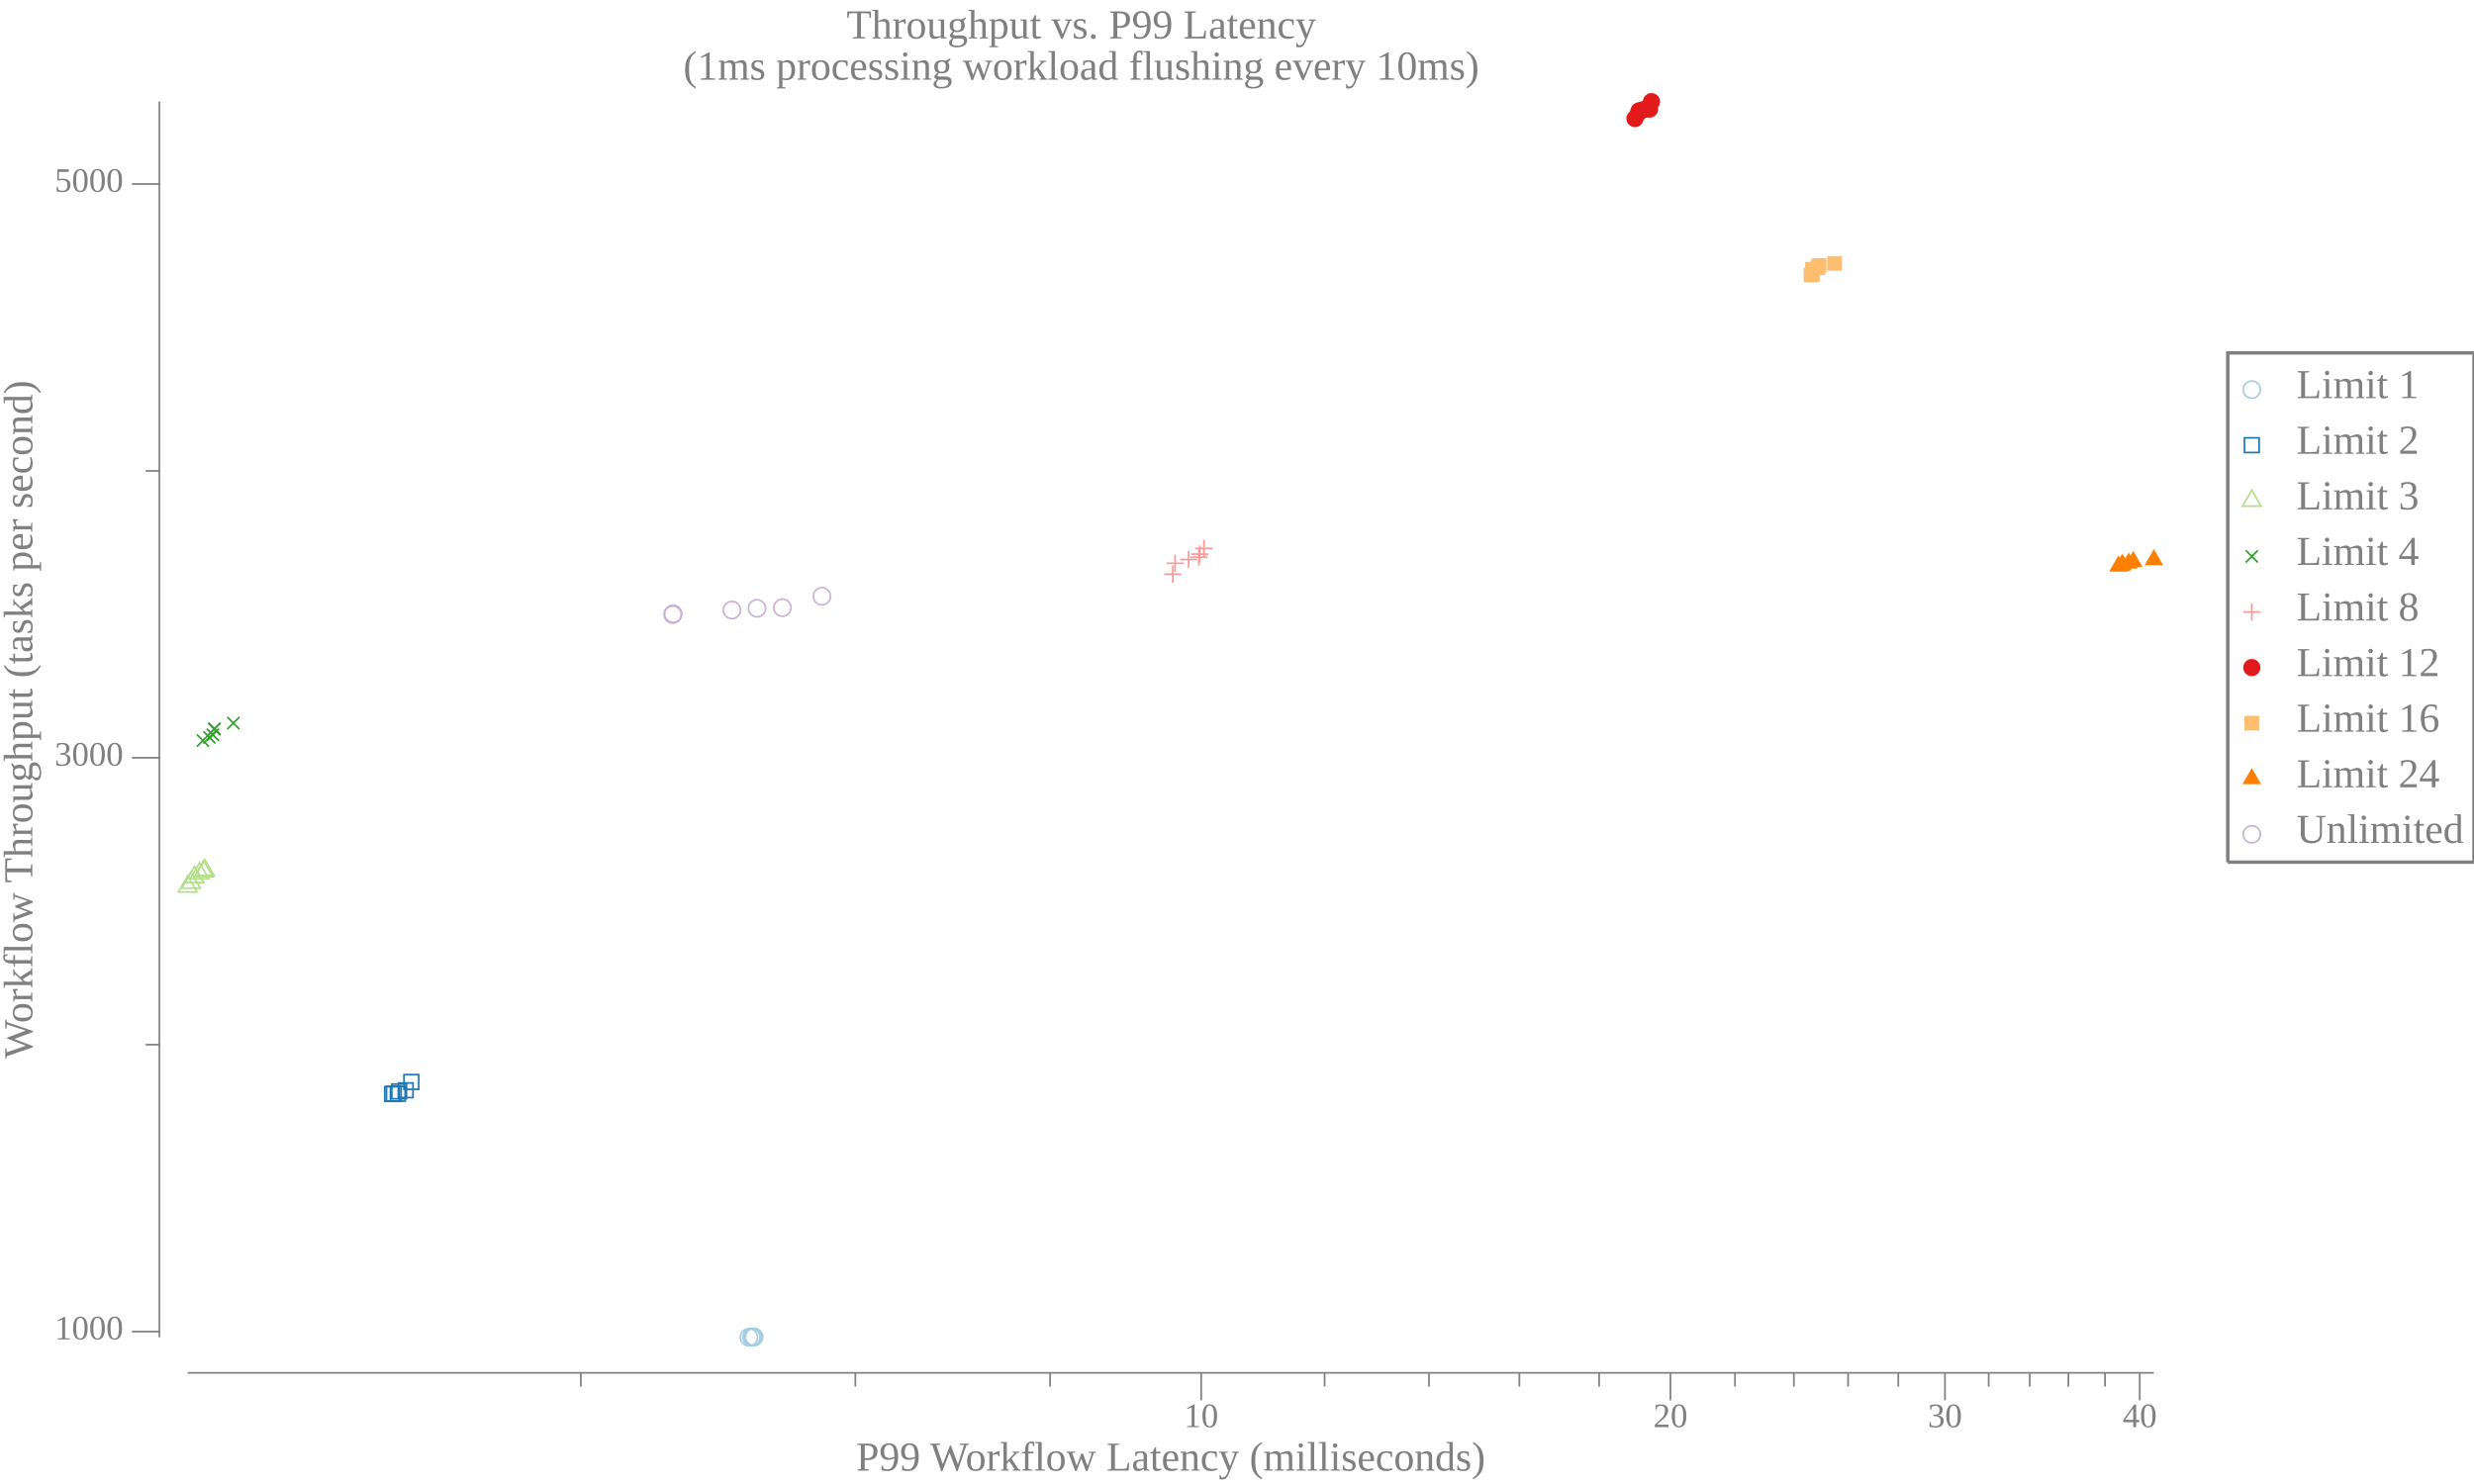
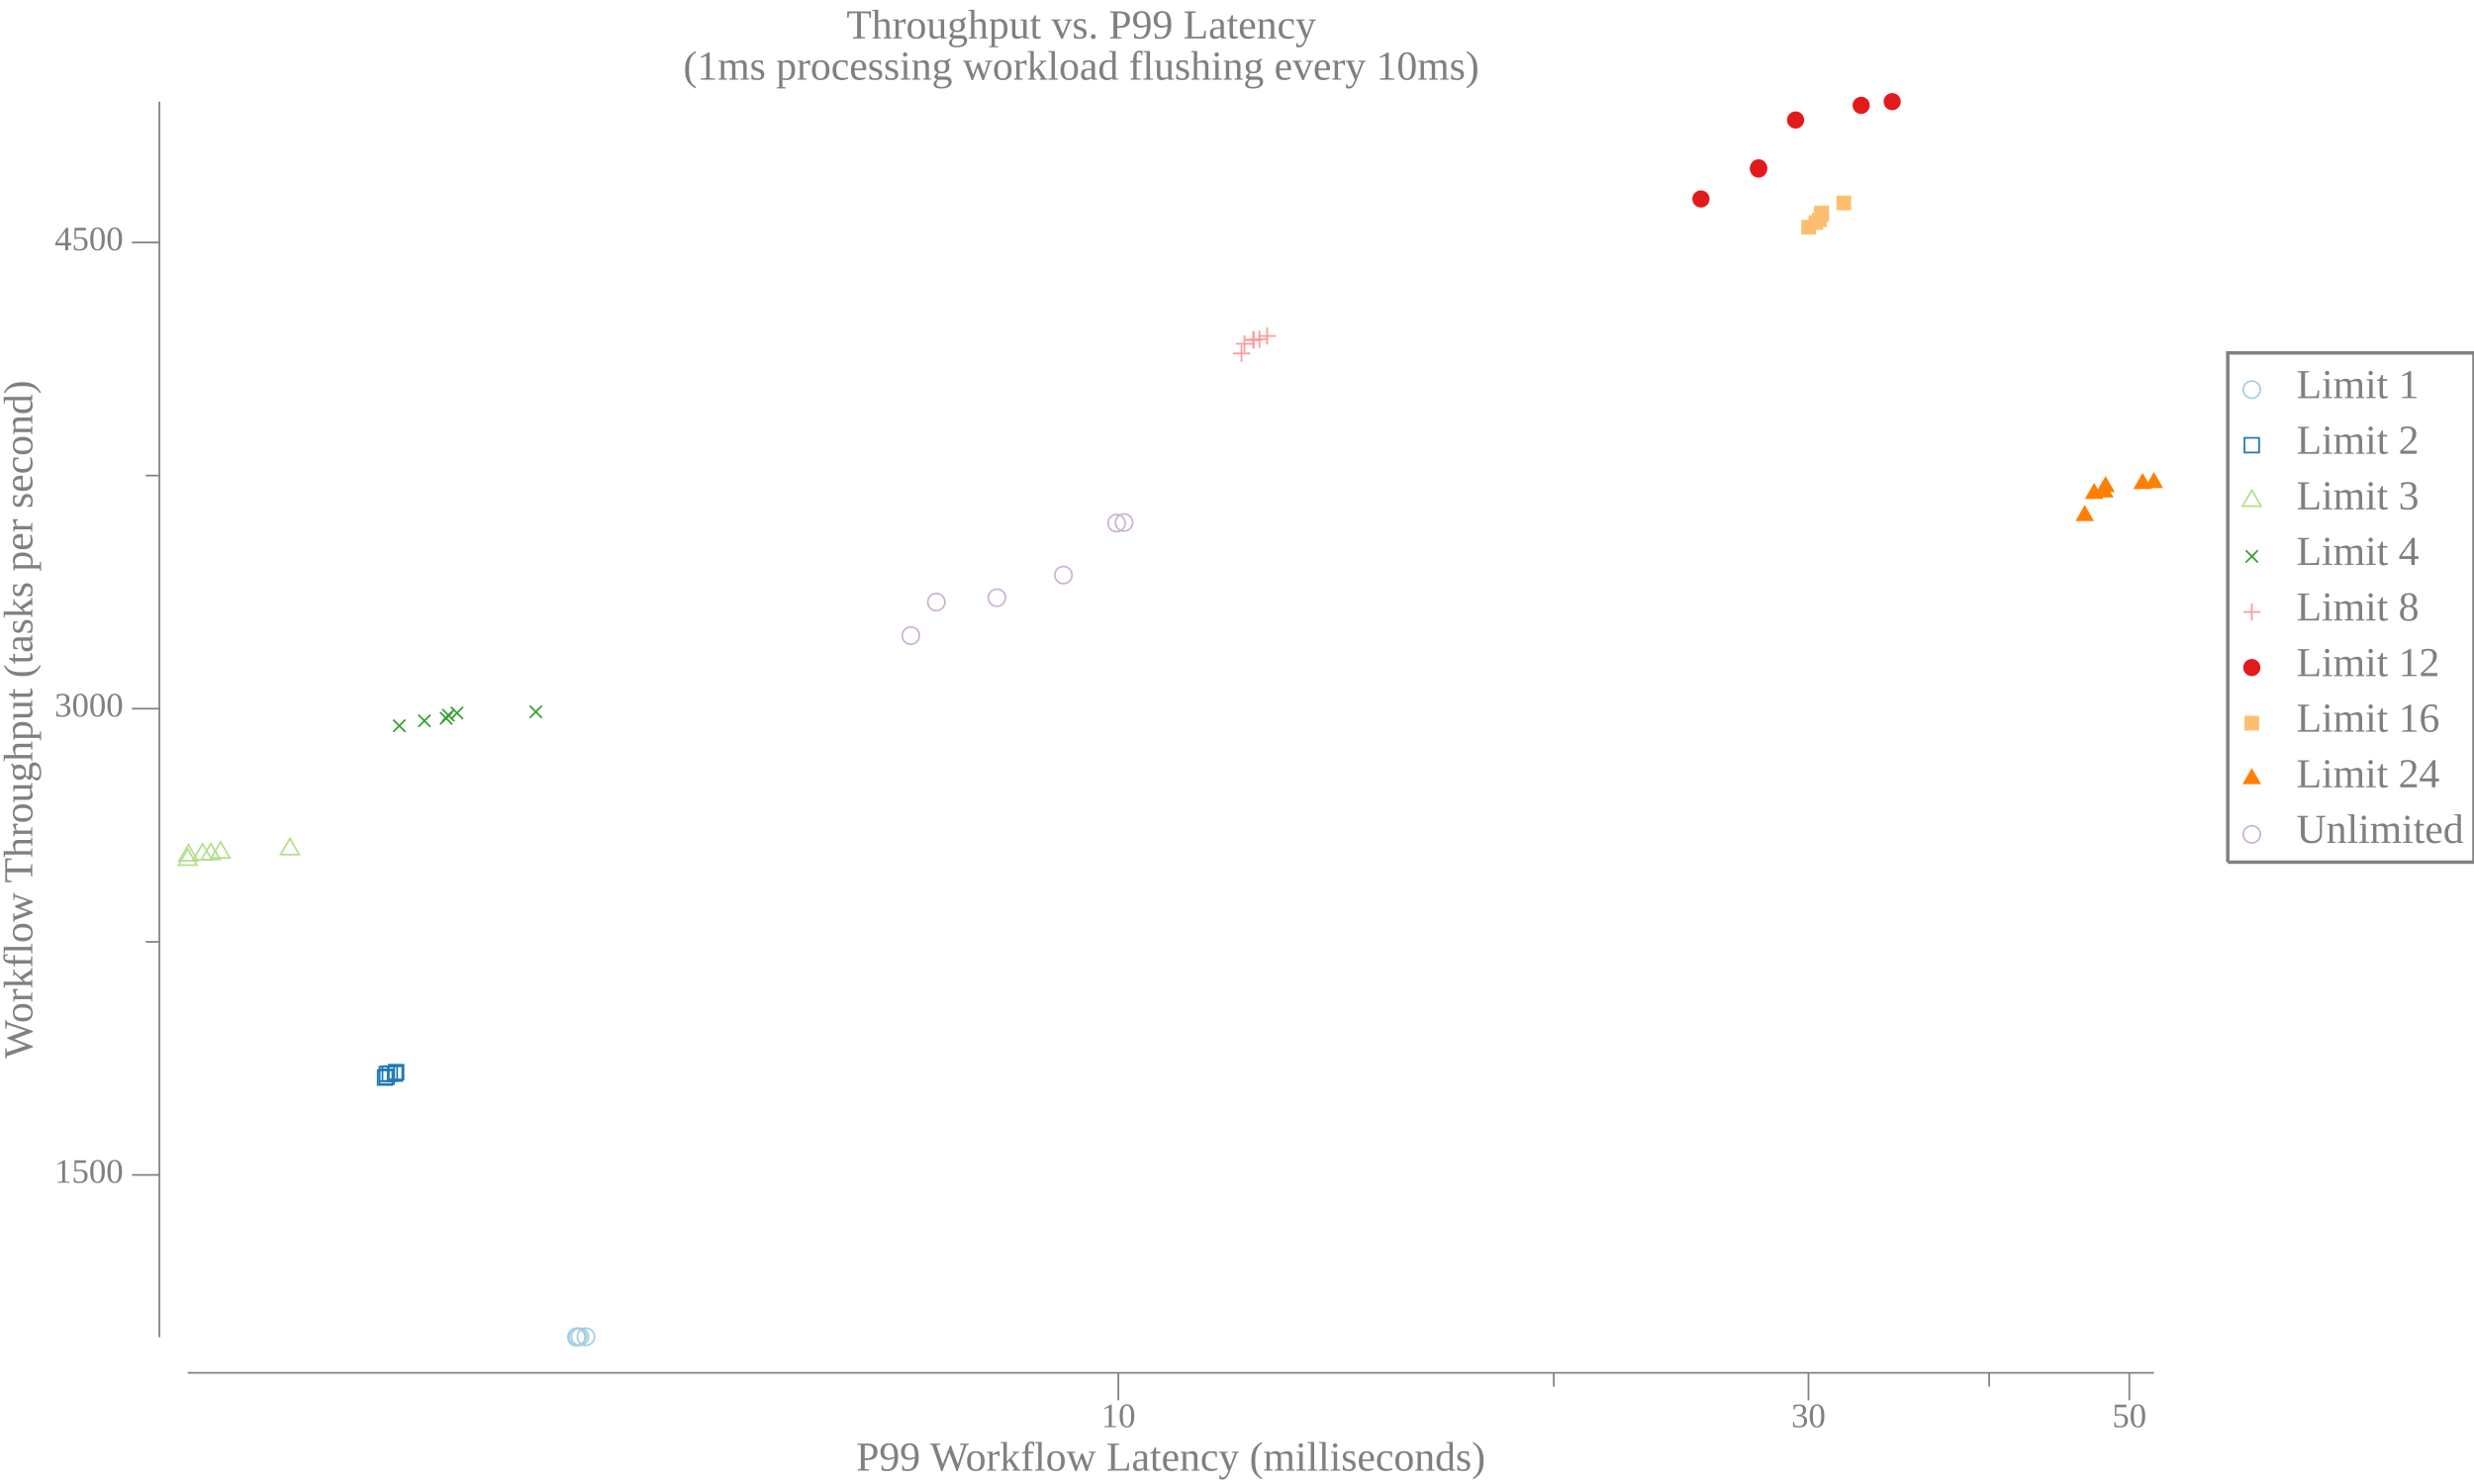
<svg xmlns="http://www.w3.org/2000/svg" width="720pt" height="432pt" viewBox="0 0 720 432">
  <g transform="scale(1, -1) translate(0, -432)">
    <path d="M657.84,318.58A2.5,2.5 0 1 1 652.84,318.58A2.5,2.5 0 1 1 657.84,318.58Z" style="fill:none;stroke:#A6CEE3;stroke-width:0.5" />
    <text x="668.34" y="-316.1" transform="scale(1, -1)" style="font-family:Liberation Serif;font-variant:normal;font-weight:normal;font-style:normal;font-size:12px;fill:#808080">Limit 1</text>
    <path d="M653.2,300.27L657.47,300.27L657.47,304.54L653.2,304.54Z" style="fill:none;stroke:#1F78B4;stroke-width:0.5" />
    <text x="668.34" y="-299.91" transform="scale(1, -1)" style="font-family:Liberation Serif;font-variant:normal;font-weight:normal;font-style:normal;font-size:12px;fill:#808080">Limit 2</text>
    <path d="M655.34,289.34L652.63,284.66L658.04,284.66Z" style="fill:none;stroke:#B2DF8A;stroke-width:0.5" />
    <text x="668.34" y="-283.73" transform="scale(1, -1)" style="font-family:Liberation Serif;font-variant:normal;font-weight:normal;font-style:normal;font-size:12px;fill:#808080">Limit 3</text>
    <path d="M653.57,268.27L657.11,271.8" style="fill:none;stroke:#33A02C;stroke-width:0.5" />
    <path d="M653.57,271.8L657.11,268.27" style="fill:none;stroke:#33A02C;stroke-width:0.5" />
    <text x="668.34" y="-267.55" transform="scale(1, -1)" style="font-family:Liberation Serif;font-variant:normal;font-weight:normal;font-style:normal;font-size:12px;fill:#808080">Limit 4</text>
    <path d="M655.34,256.35L655.34,251.35" style="fill:none;stroke:#FB9A99;stroke-width:0.5" />
    <path d="M652.84,253.85L657.84,253.85" style="fill:none;stroke:#FB9A99;stroke-width:0.5" />
    <text x="668.34" y="-251.36" transform="scale(1, -1)" style="font-family:Liberation Serif;font-variant:normal;font-weight:normal;font-style:normal;font-size:12px;fill:#808080">Limit 8</text>
    <path d="M657.84,237.67A2.5,2.5 0 1 1 652.84,237.67A2.5,2.5 0 1 1 657.84,237.67Z" style="fill:#E31A1C" />
    <text x="668.34" y="-235.18" transform="scale(1, -1)" style="font-family:Liberation Serif;font-variant:normal;font-weight:normal;font-style:normal;font-size:12px;fill:#808080">Limit 12</text>
    <path d="M653.2,219.35L657.47,219.35L657.47,223.62L653.2,223.62Z" style="fill:#FDBF6F" />
    <text x="668.34" y="-219" transform="scale(1, -1)" style="font-family:Liberation Serif;font-variant:normal;font-weight:normal;font-style:normal;font-size:12px;fill:#808080">Limit 16</text>
    <path d="M655.34,208.42L652.63,203.74L658.04,203.74Z" style="fill:#FF7F00" />
    <text x="668.34" y="-202.81" transform="scale(1, -1)" style="font-family:Liberation Serif;font-variant:normal;font-weight:normal;font-style:normal;font-size:12px;fill:#808080">Limit 24</text>
    <path d="M657.84,189.12A2.5,2.5 0 1 1 652.84,189.12A2.5,2.5 0 1 1 657.84,189.12Z" style="fill:none;stroke:#CAB2D6;stroke-width:0.5" />
    <text x="668.34" y="-186.63" transform="scale(1, -1)" style="font-family:Liberation Serif;font-variant:normal;font-weight:normal;font-style:normal;font-size:12px;fill:#808080">Unlimited</text>
    <path d="M648.34,181.02L648.34,329.27L720,329.27L720,181.02L648.34,181.02" style="fill:none;stroke:#808080" />
    <path d="M0,0L629.34,0L629.34,432L0,432Z" style="fill:#-8000000000000000-8000000000000000-8000000000000000;fill-opacity:0" />
    <text x="246.35" y="-420.81" transform="scale(1, -1)" style="font-family:Liberation Serif;font-variant:normal;font-weight:normal;font-style:normal;font-size:12px;fill:#808080">Throughput vs. P99 Latency</text>
    <text x="198.86" y="-408.81" transform="scale(1, -1)" style="font-family:Liberation Serif;font-variant:normal;font-weight:normal;font-style:normal;font-size:12px;fill:#808080">(1ms processing workload flushing every 10ms)</text>
    <text x="249.18" y="-3.902" transform="scale(1, -1)" style="font-family:Liberation Serif;font-variant:normal;font-weight:normal;font-style:normal;font-size:12px;fill:#808080">P99 Workflow Latency (milliseconds)</text>
-     <text x="344.58" y="-16.541" transform="scale(1, -1)" style="font-family:Liberation Serif;font-variant:normal;font-weight:normal;font-style:normal;font-size:10px;fill:#808080">10</text>
-     <text x="481.15" y="-16.541" transform="scale(1, -1)" style="font-family:Liberation Serif;font-variant:normal;font-weight:normal;font-style:normal;font-size:10px;fill:#808080">20</text>
-     <text x="561.04" y="-16.541" transform="scale(1, -1)" style="font-family:Liberation Serif;font-variant:normal;font-weight:normal;font-style:normal;font-size:10px;fill:#808080">30</text>
-     <text x="617.72" y="-16.541" transform="scale(1, -1)" style="font-family:Liberation Serif;font-variant:normal;font-weight:normal;font-style:normal;font-size:10px;fill:#808080">40</text>
-     <path d="M349.58,24.363L349.58,32.363" style="fill:none;stroke:#808080;stroke-width:0.5" />
-     <path d="M486.15,24.363L486.15,32.363" style="fill:none;stroke:#808080;stroke-width:0.5" />
-     <path d="M566.04,24.363L566.04,32.363" style="fill:none;stroke:#808080;stroke-width:0.5" />
-     <path d="M622.72,24.363L622.72,32.363" style="fill:none;stroke:#808080;stroke-width:0.5" />
-     <path d="M169.04,28.363L169.04,32.363" style="fill:none;stroke:#808080;stroke-width:0.5" />
-     <path d="M248.93,28.363L248.93,32.363" style="fill:none;stroke:#808080;stroke-width:0.5" />
-     <path d="M305.61,28.363L305.61,32.363" style="fill:none;stroke:#808080;stroke-width:0.5" />
-     <path d="M385.5,28.363L385.5,32.363" style="fill:none;stroke:#808080;stroke-width:0.5" />
-     <path d="M415.87,28.363L415.87,32.363" style="fill:none;stroke:#808080;stroke-width:0.5" />
-     <path d="M442.18,28.363L442.18,32.363" style="fill:none;stroke:#808080;stroke-width:0.5" />
-     <path d="M465.39,28.363L465.39,32.363" style="fill:none;stroke:#808080;stroke-width:0.5" />
-     <path d="M504.93,28.363L504.93,32.363" style="fill:none;stroke:#808080;stroke-width:0.5" />
-     <path d="M522.07,28.363L522.07,32.363" style="fill:none;stroke:#808080;stroke-width:0.5" />
-     <path d="M537.84,28.363L537.84,32.363" style="fill:none;stroke:#808080;stroke-width:0.5" />
-     <path d="M552.45,28.363L552.45,32.363" style="fill:none;stroke:#808080;stroke-width:0.5" />
-     <path d="M578.76,28.363L578.76,32.363" style="fill:none;stroke:#808080;stroke-width:0.5" />
-     <path d="M590.7,28.363L590.7,32.363" style="fill:none;stroke:#808080;stroke-width:0.5" />
-     <path d="M601.96,28.363L601.96,32.363" style="fill:none;stroke:#808080;stroke-width:0.5" />
-     <path d="M612.62,28.363L612.62,32.363" style="fill:none;stroke:#808080;stroke-width:0.5" />
+     <text x="320.48" y="-16.541" transform="scale(1, -1)" style="font-family:Liberation Serif;font-variant:normal;font-weight:normal;font-style:normal;font-size:10px;fill:#808080">10</text>
+     <text x="521.31" y="-16.541" transform="scale(1, -1)" style="font-family:Liberation Serif;font-variant:normal;font-weight:normal;font-style:normal;font-size:10px;fill:#808080">30</text>
+     <text x="614.69" y="-16.541" transform="scale(1, -1)" style="font-family:Liberation Serif;font-variant:normal;font-weight:normal;font-style:normal;font-size:10px;fill:#808080">50</text>
+     <path d="M325.48,24.363L325.48,32.363" style="fill:none;stroke:#808080;stroke-width:0.5" />
+     <path d="M526.31,24.363L526.31,32.363" style="fill:none;stroke:#808080;stroke-width:0.5" />
+     <path d="M619.69,24.363L619.69,32.363" style="fill:none;stroke:#808080;stroke-width:0.5" />
+     <path d="M452.19,28.363L452.19,32.363" style="fill:none;stroke:#808080;stroke-width:0.5" />
+     <path d="M578.9,28.363L578.9,32.363" style="fill:none;stroke:#808080;stroke-width:0.5" />
    <path d="M54.635,32.363L626.84,32.363" style="fill:none;stroke:#808080;stroke-width:0.5" />
    <g transform="rotate(90)">
      <text x="123.84" y="9.387" transform="scale(1, -1)" style="font-family:Liberation Serif;font-variant:normal;font-weight:normal;font-style:normal;font-size:12px;fill:#808080">Workflow Throughput (tasks per second)</text>
    </g>
-     <text x="15.885" y="-42.086" transform="scale(1, -1)" style="font-family:Liberation Serif;font-variant:normal;font-weight:normal;font-style:normal;font-size:10px;fill:#808080">1000</text>
-     <text x="15.885" y="-209.12" transform="scale(1, -1)" style="font-family:Liberation Serif;font-variant:normal;font-weight:normal;font-style:normal;font-size:10px;fill:#808080">3000</text>
-     <text x="15.885" y="-376.16" transform="scale(1, -1)" style="font-family:Liberation Serif;font-variant:normal;font-weight:normal;font-style:normal;font-size:10px;fill:#808080">5000</text>
-     <path d="M38.385,44.371L46.385,44.371" style="fill:none;stroke:#808080;stroke-width:0.5" />
-     <path d="M38.385,211.41L46.385,211.41" style="fill:none;stroke:#808080;stroke-width:0.5" />
-     <path d="M38.385,378.44L46.385,378.44" style="fill:none;stroke:#808080;stroke-width:0.5" />
-     <path d="M42.385,127.89L46.385,127.89" style="fill:none;stroke:#808080;stroke-width:0.5" />
-     <path d="M42.385,294.92L46.385,294.92" style="fill:none;stroke:#808080;stroke-width:0.5" />
+     <text x="15.885" y="-87.684" transform="scale(1, -1)" style="font-family:Liberation Serif;font-variant:normal;font-weight:normal;font-style:normal;font-size:10px;fill:#808080">1500</text>
+     <text x="15.885" y="-223.41" transform="scale(1, -1)" style="font-family:Liberation Serif;font-variant:normal;font-weight:normal;font-style:normal;font-size:10px;fill:#808080">3000</text>
+     <text x="15.885" y="-359.14" transform="scale(1, -1)" style="font-family:Liberation Serif;font-variant:normal;font-weight:normal;font-style:normal;font-size:10px;fill:#808080">4500</text>
+     <path d="M38.385,89.969L46.385,89.969" style="fill:none;stroke:#808080;stroke-width:0.5" />
+     <path d="M38.385,225.7L46.385,225.7" style="fill:none;stroke:#808080;stroke-width:0.5" />
+     <path d="M38.385,361.42L46.385,361.42" style="fill:none;stroke:#808080;stroke-width:0.5" />
+     <path d="M42.385,157.83L46.385,157.83" style="fill:none;stroke:#808080;stroke-width:0.5" />
+     <path d="M42.385,293.56L46.385,293.56" style="fill:none;stroke:#808080;stroke-width:0.5" />
    <path d="M46.385,42.709L46.385,402.41" style="fill:none;stroke:#808080;stroke-width:0.5" />
-     <path d="M220.46,42.709A2.5,2.5 0 1 1 215.46,42.709A2.5,2.5 0 1 1 220.46,42.709Z" style="fill:none;stroke:#A6CEE3;stroke-width:0.5" />
-     <path d="M221.21,42.734A2.5,2.5 0 1 1 216.21,42.734A2.5,2.5 0 1 1 221.21,42.734Z" style="fill:none;stroke:#A6CEE3;stroke-width:0.5" />
-     <path d="M221.58,42.767A2.5,2.5 0 1 1 216.58,42.767A2.5,2.5 0 1 1 221.58,42.767Z" style="fill:none;stroke:#A6CEE3;stroke-width:0.5" />
-     <path d="M221.7,42.809A2.5,2.5 0 1 1 216.7,42.809A2.5,2.5 0 1 1 221.7,42.809Z" style="fill:none;stroke:#A6CEE3;stroke-width:0.5" />
-     <path d="M221.71,42.818A2.5,2.5 0 1 1 216.71,42.818A2.5,2.5 0 1 1 221.71,42.818Z" style="fill:none;stroke:#A6CEE3;stroke-width:0.5" />
-     <path d="M221.95,42.818A2.5,2.5 0 1 1 216.95,42.818A2.5,2.5 0 1 1 221.95,42.818Z" style="fill:none;stroke:#A6CEE3;stroke-width:0.5" />
-     <path d="M111.98,111.39L116.25,111.39L116.25,115.66L111.98,115.66Z" style="fill:none;stroke:#1F78B4;stroke-width:0.5" />
-     <path d="M112.47,111.47L116.74,111.47L116.74,115.74L112.47,115.74Z" style="fill:none;stroke:#1F78B4;stroke-width:0.5" />
-     <path d="M113.64,111.47L117.91,111.47L117.91,115.74L113.64,115.74Z" style="fill:none;stroke:#1F78B4;stroke-width:0.5" />
-     <path d="M114.02,112.14L118.29,112.14L118.29,116.41L114.02,116.41Z" style="fill:none;stroke:#1F78B4;stroke-width:0.5" />
-     <path d="M115.93,112.48L120.2,112.48L120.2,116.74L115.93,116.74Z" style="fill:none;stroke:#1F78B4;stroke-width:0.5" />
-     <path d="M117.58,114.9L121.85,114.9L121.85,119.17L117.58,119.17Z" style="fill:none;stroke:#1F78B4;stroke-width:0.5" />
-     <path d="M54.635,177.03L51.928,172.34L57.341,172.34Z" style="fill:none;stroke:#B2DF8A;stroke-width:0.5" />
-     <path d="M55.583,178.12L52.877,173.43L58.29,173.43Z" style="fill:none;stroke:#B2DF8A;stroke-width:0.5" />
-     <path d="M56.596,179.79L53.889,175.1L59.302,175.1Z" style="fill:none;stroke:#B2DF8A;stroke-width:0.5" />
-     <path d="M58.072,180.87L55.366,176.19L60.779,176.19Z" style="fill:none;stroke:#B2DF8A;stroke-width:0.5" />
-     <path d="M59.277,181.46L56.571,176.77L61.984,176.77Z" style="fill:none;stroke:#B2DF8A;stroke-width:0.5" />
-     <path d="M59.606,181.79L56.899,177.11L62.312,177.11Z" style="fill:none;stroke:#B2DF8A;stroke-width:0.5" />
-     <path d="M57.285,214.65L60.82,218.19" style="fill:none;stroke:#33A02C;stroke-width:0.5" />
-     <path d="M57.285,218.19L60.82,214.65" style="fill:none;stroke:#33A02C;stroke-width:0.5" />
-     <path d="M59.177,215.57L62.712,219.1" style="fill:none;stroke:#33A02C;stroke-width:0.5" />
-     <path d="M59.177,219.1L62.712,215.57" style="fill:none;stroke:#33A02C;stroke-width:0.5" />
-     <path d="M60.191,216.32L63.726,219.86" style="fill:none;stroke:#33A02C;stroke-width:0.5" />
-     <path d="M60.191,219.86L63.726,216.32" style="fill:none;stroke:#33A02C;stroke-width:0.5" />
-     <path d="M60.566,217.99L64.101,221.53" style="fill:none;stroke:#33A02C;stroke-width:0.5" />
-     <path d="M60.566,221.53L64.101,217.99" style="fill:none;stroke:#33A02C;stroke-width:0.5" />
-     <path d="M60.679,218.07L64.215,221.61" style="fill:none;stroke:#33A02C;stroke-width:0.5" />
-     <path d="M60.679,221.61L64.215,218.07" style="fill:none;stroke:#33A02C;stroke-width:0.5" />
-     <path d="M66.14,219.74L69.675,223.28" style="fill:none;stroke:#33A02C;stroke-width:0.5" />
-     <path d="M66.14,223.28L69.675,219.74" style="fill:none;stroke:#33A02C;stroke-width:0.5" />
-     <path d="M341.32,267.36L341.32,262.36" style="fill:none;stroke:#FB9A99;stroke-width:0.5" />
-     <path d="M338.82,264.86L343.82,264.86" style="fill:none;stroke:#FB9A99;stroke-width:0.5" />
-     <path d="M341.99,270.53L341.99,265.53" style="fill:none;stroke:#FB9A99;stroke-width:0.5" />
-     <path d="M339.49,268.03L344.49,268.03" style="fill:none;stroke:#FB9A99;stroke-width:0.5" />
-     <path d="M345.92,271.62L345.92,266.62" style="fill:none;stroke:#FB9A99;stroke-width:0.5" />
-     <path d="M343.42,269.12L348.42,269.12" style="fill:none;stroke:#FB9A99;stroke-width:0.5" />
-     <path d="M348.91,272.29L348.91,267.29" style="fill:none;stroke:#FB9A99;stroke-width:0.5" />
-     <path d="M346.41,269.79L351.41,269.79" style="fill:none;stroke:#FB9A99;stroke-width:0.5" />
-     <path d="M349.16,273.2L349.16,268.2" style="fill:none;stroke:#FB9A99;stroke-width:0.5" />
-     <path d="M346.66,270.7L351.66,270.7" style="fill:none;stroke:#FB9A99;stroke-width:0.5" />
-     <path d="M350.39,274.87L350.39,269.87" style="fill:none;stroke:#FB9A99;stroke-width:0.5" />
-     <path d="M347.89,272.37L352.89,272.37" style="fill:none;stroke:#FB9A99;stroke-width:0.5" />
-     <path d="M478.31,397.48A2.5,2.5 0 1 1 473.31,397.48A2.5,2.5 0 1 1 478.31,397.48Z" style="fill:#E31A1C" />
-     <path d="M479.35,399.15A2.5,2.5 0 1 1 474.35,399.15A2.5,2.5 0 1 1 479.35,399.15Z" style="fill:#E31A1C" />
-     <path d="M479.52,399.74A2.5,2.5 0 1 1 474.52,399.74A2.5,2.5 0 1 1 479.52,399.74Z" style="fill:#E31A1C" />
-     <path d="M480.7,400.07A2.5,2.5 0 1 1 475.7,400.07A2.5,2.5 0 1 1 480.7,400.07Z" style="fill:#E31A1C" />
-     <path d="M482.57,400.24A2.5,2.5 0 1 1 477.57,400.24A2.5,2.5 0 1 1 482.57,400.24Z" style="fill:#E31A1C" />
-     <path d="M483.12,402.41A2.5,2.5 0 1 1 478.12,402.41A2.5,2.5 0 1 1 483.12,402.41Z" style="fill:#E31A1C" />
-     <path d="M524.92,349.83L529.18,349.83L529.18,354.1L524.92,354.1Z" style="fill:#FDBF6F" />
-     <path d="M525.32,350.08L529.58,350.08L529.58,354.35L525.32,354.35Z" style="fill:#FDBF6F" />
-     <path d="M525.35,351.5L529.62,351.5L529.62,355.77L525.35,355.77Z" style="fill:#FDBF6F" />
-     <path d="M526.85,351.92L531.12,351.92L531.12,356.19L526.85,356.19Z" style="fill:#FDBF6F" />
-     <path d="M527.28,352.59L531.55,352.59L531.55,356.86L527.28,356.86Z" style="fill:#FDBF6F" />
-     <path d="M531.76,353.17L536.02,353.17L536.02,357.44L531.76,357.44Z" style="fill:#FDBF6F" />
-     <path d="M616.52,270.32L613.81,265.63L619.23,265.63Z" style="fill:#FF7F00" />
-     <path d="M617.37,270.41L614.66,265.72L620.07,265.72Z" style="fill:#FF7F00" />
-     <path d="M617.69,270.82L614.99,266.14L620.4,266.14Z" style="fill:#FF7F00" />
-     <path d="M619.51,271.16L616.8,266.47L622.21,266.47Z" style="fill:#FF7F00" />
-     <path d="M620.84,271.66L618.13,266.97L623.54,266.97Z" style="fill:#FF7F00" />
-     <path d="M626.84,272.16L624.13,267.47L629.54,267.47Z" style="fill:#FF7F00" />
-     <path d="M198.28,253.08A2.5,2.5 0 1 1 193.28,253.08A2.5,2.5 0 1 1 198.28,253.08Z" style="fill:none;stroke:#CAB2D6;stroke-width:0.5" />
-     <path d="M198.39,253.33A2.5,2.5 0 1 1 193.39,253.33A2.5,2.5 0 1 1 198.39,253.33Z" style="fill:none;stroke:#CAB2D6;stroke-width:0.5" />
-     <path d="M215.5,254.42A2.5,2.5 0 1 1 210.5,254.42A2.5,2.5 0 1 1 215.5,254.42Z" style="fill:none;stroke:#CAB2D6;stroke-width:0.5" />
-     <path d="M222.82,254.92A2.5,2.5 0 1 1 217.82,254.92A2.5,2.5 0 1 1 222.82,254.92Z" style="fill:none;stroke:#CAB2D6;stroke-width:0.5" />
-     <path d="M230.2,255.09A2.5,2.5 0 1 1 225.2,255.09A2.5,2.5 0 1 1 230.2,255.09Z" style="fill:none;stroke:#CAB2D6;stroke-width:0.5" />
-     <path d="M241.7,258.43A2.5,2.5 0 1 1 236.7,258.43A2.5,2.5 0 1 1 241.7,258.43Z" style="fill:none;stroke:#CAB2D6;stroke-width:0.5" />
+     <path d="M170.33,42.709A2.5,2.5 0 1 1 165.33,42.709A2.5,2.5 0 1 1 170.33,42.709Z" style="fill:none;stroke:#A6CEE3;stroke-width:0.5" />
+     <path d="M170.36,42.781A2.5,2.5 0 1 1 165.36,42.781A2.5,2.5 0 1 1 170.36,42.781Z" style="fill:none;stroke:#A6CEE3;stroke-width:0.5" />
+     <path d="M170.41,42.836A2.5,2.5 0 1 1 165.41,42.836A2.5,2.5 0 1 1 170.41,42.836Z" style="fill:none;stroke:#A6CEE3;stroke-width:0.5" />
+     <path d="M170.66,42.854A2.5,2.5 0 1 1 165.66,42.854A2.5,2.5 0 1 1 170.66,42.854Z" style="fill:none;stroke:#A6CEE3;stroke-width:0.5" />
+     <path d="M171.28,42.863A2.5,2.5 0 1 1 166.28,42.863A2.5,2.5 0 1 1 171.28,42.863Z" style="fill:none;stroke:#A6CEE3;stroke-width:0.5" />
+     <path d="M173.03,42.863A2.5,2.5 0 1 1 168.03,42.863A2.5,2.5 0 1 1 173.03,42.863Z" style="fill:none;stroke:#A6CEE3;stroke-width:0.5" />
+     <path d="M109.93,116.16L114.19,116.16L114.19,120.42L109.93,120.42Z" style="fill:none;stroke:#1F78B4;stroke-width:0.5" />
+     <path d="M110.41,116.43L114.67,116.43L114.67,120.7L110.41,120.7Z" style="fill:none;stroke:#1F78B4;stroke-width:0.5" />
+     <path d="M110.45,117.24L114.72,117.24L114.72,121.51L110.45,121.51Z" style="fill:none;stroke:#1F78B4;stroke-width:0.5" />
+     <path d="M111.32,117.33L115.58,117.33L115.58,121.6L111.32,121.6Z" style="fill:none;stroke:#1F78B4;stroke-width:0.5" />
+     <path d="M112.82,117.33L117.08,117.33L117.08,121.6L112.82,121.6Z" style="fill:none;stroke:#1F78B4;stroke-width:0.5" />
+     <path d="M113.16,117.79L117.43,117.79L117.43,122.05L113.16,122.05Z" style="fill:none;stroke:#1F78B4;stroke-width:0.5" />
+     <path d="M54.635,184.85L51.928,180.16L57.341,180.16Z" style="fill:none;stroke:#B2DF8A;stroke-width:0.5" />
+     <path d="M54.839,186.11L52.132,181.42L57.545,181.42Z" style="fill:none;stroke:#B2DF8A;stroke-width:0.5" />
+     <path d="M58.948,186.38L56.242,181.7L61.654,181.7Z" style="fill:none;stroke:#B2DF8A;stroke-width:0.5" />
+     <path d="M61.351,186.47L58.645,181.79L64.058,181.79Z" style="fill:none;stroke:#B2DF8A;stroke-width:0.5" />
+     <path d="M64.197,186.93L61.491,182.24L66.903,182.24Z" style="fill:none;stroke:#B2DF8A;stroke-width:0.5" />
+     <path d="M84.381,187.92L81.674,183.23L87.087,183.23Z" style="fill:none;stroke:#B2DF8A;stroke-width:0.5" />
+     <path d="M114.43,218.95L117.97,222.49" style="fill:none;stroke:#33A02C;stroke-width:0.5" />
+     <path d="M114.43,222.49L117.97,218.95" style="fill:none;stroke:#33A02C;stroke-width:0.5" />
+     <path d="M121.74,220.4L125.28,223.93" style="fill:none;stroke:#33A02C;stroke-width:0.5" />
+     <path d="M121.74,223.93L125.28,220.4" style="fill:none;stroke:#33A02C;stroke-width:0.5" />
+     <path d="M128.08,221.12L131.62,224.66" style="fill:none;stroke:#33A02C;stroke-width:0.5" />
+     <path d="M128.08,224.66L131.62,221.12" style="fill:none;stroke:#33A02C;stroke-width:0.5" />
+     <path d="M128.72,222.03L132.25,225.56" style="fill:none;stroke:#33A02C;stroke-width:0.5" />
+     <path d="M128.72,225.56L132.25,222.03" style="fill:none;stroke:#33A02C;stroke-width:0.5" />
+     <path d="M131.22,222.66L134.76,226.2" style="fill:none;stroke:#33A02C;stroke-width:0.5" />
+     <path d="M131.22,226.2L134.76,222.66" style="fill:none;stroke:#33A02C;stroke-width:0.5" />
+     <path d="M154.16,223.02L157.7,226.56" style="fill:none;stroke:#33A02C;stroke-width:0.5" />
+     <path d="M154.16,226.56L157.7,223.02" style="fill:none;stroke:#33A02C;stroke-width:0.5" />
+     <path d="M361.31,331.62L361.31,326.62" style="fill:none;stroke:#FB9A99;stroke-width:0.5" />
+     <path d="M358.81,329.12L363.81,329.12" style="fill:none;stroke:#FB9A99;stroke-width:0.5" />
+     <path d="M362.18,334.42L362.18,329.42" style="fill:none;stroke:#FB9A99;stroke-width:0.5" />
+     <path d="M359.68,331.92L364.68,331.92" style="fill:none;stroke:#FB9A99;stroke-width:0.5" />
+     <path d="M364.71,335.51L364.71,330.51" style="fill:none;stroke:#FB9A99;stroke-width:0.5" />
+     <path d="M362.21,333.01L367.21,333.01" style="fill:none;stroke:#FB9A99;stroke-width:0.5" />
+     <path d="M364.85,335.6L364.85,330.6" style="fill:none;stroke:#FB9A99;stroke-width:0.5" />
+     <path d="M362.35,333.1L367.35,333.1" style="fill:none;stroke:#FB9A99;stroke-width:0.5" />
+     <path d="M366.55,335.78L366.55,330.78" style="fill:none;stroke:#FB9A99;stroke-width:0.5" />
+     <path d="M364.05,333.28L369.05,333.28" style="fill:none;stroke:#FB9A99;stroke-width:0.5" />
+     <path d="M368.76,336.69L368.76,331.69" style="fill:none;stroke:#FB9A99;stroke-width:0.5" />
+     <path d="M366.26,334.19L371.26,334.19" style="fill:none;stroke:#FB9A99;stroke-width:0.5" />
+     <path d="M497.52,374.09A2.5,2.5 0 1 1 492.52,374.09A2.5,2.5 0 1 1 497.52,374.09Z" style="fill:#E31A1C" />
+     <path d="M514.29,382.78A2.5,2.5 0 1 1 509.29,382.78A2.5,2.5 0 1 1 514.29,382.78Z" style="fill:#E31A1C" />
+     <path d="M514.3,383.14A2.5,2.5 0 1 1 509.3,383.14A2.5,2.5 0 1 1 514.3,383.14Z" style="fill:#E31A1C" />
+     <path d="M525.07,397.07A2.5,2.5 0 1 1 520.07,397.07A2.5,2.5 0 1 1 525.07,397.07Z" style="fill:#E31A1C" />
+     <path d="M544.15,401.33A2.5,2.5 0 1 1 539.15,401.33A2.5,2.5 0 1 1 544.15,401.33Z" style="fill:#E31A1C" />
+     <path d="M553.18,402.41A2.5,2.5 0 1 1 548.18,402.41A2.5,2.5 0 1 1 553.18,402.41Z" style="fill:#E31A1C" />
+     <path d="M524.21,363.72L528.48,363.72L528.48,367.99L524.21,367.99Z" style="fill:#FDBF6F" />
+     <path d="M526.33,365.08L530.6,365.08L530.6,369.35L526.33,369.35Z" style="fill:#FDBF6F" />
+     <path d="M527.38,365.89L531.64,365.89L531.64,370.16L527.38,370.16Z" style="fill:#FDBF6F" />
+     <path d="M527.9,367.34L532.17,367.34L532.17,371.61L527.9,371.61Z" style="fill:#FDBF6F" />
+     <path d="M528.05,367.88L532.31,367.88L532.31,372.15L528.05,372.15Z" style="fill:#FDBF6F" />
+     <path d="M534.46,370.78L538.73,370.78L538.73,375.05L534.46,375.05Z" style="fill:#FDBF6F" />
+     <path d="M606.71,285.01L604.01,280.32L609.42,280.32Z" style="fill:#FF7F00" />
+     <path d="M609.46,291.44L606.75,286.75L612.16,286.75Z" style="fill:#FF7F00" />
+     <path d="M612.39,291.89L609.69,287.2L615.1,287.2Z" style="fill:#FF7F00" />
+     <path d="M612.78,293.43L610.08,288.74L615.49,288.74Z" style="fill:#FF7F00" />
+     <path d="M623.56,294.33L620.85,289.64L626.27,289.64Z" style="fill:#FF7F00" />
+     <path d="M626.84,294.6L624.13,289.92L629.54,289.92Z" style="fill:#FF7F00" />
+     <path d="M267.57,246.96A2.5,2.5 0 1 1 262.57,246.96A2.5,2.5 0 1 1 267.57,246.96Z" style="fill:none;stroke:#CAB2D6;stroke-width:0.5" />
+     <path d="M275,256.73A2.5,2.5 0 1 1 270,256.73A2.5,2.5 0 1 1 275,256.73Z" style="fill:none;stroke:#CAB2D6;stroke-width:0.5" />
+     <path d="M292.62,258A2.5,2.5 0 1 1 287.62,258A2.5,2.5 0 1 1 292.62,258Z" style="fill:none;stroke:#CAB2D6;stroke-width:0.5" />
+     <path d="M311.98,264.6A2.5,2.5 0 1 1 306.98,264.6A2.5,2.5 0 1 1 311.98,264.6Z" style="fill:none;stroke:#CAB2D6;stroke-width:0.5" />
+     <path d="M327.45,279.72A2.5,2.5 0 1 1 322.45,279.72A2.5,2.5 0 1 1 327.45,279.72Z" style="fill:none;stroke:#CAB2D6;stroke-width:0.5" />
+     <path d="M329.63,279.9A2.5,2.5 0 1 1 324.63,279.9A2.5,2.5 0 1 1 329.63,279.9Z" style="fill:none;stroke:#CAB2D6;stroke-width:0.5" />
  </g>
</svg>
